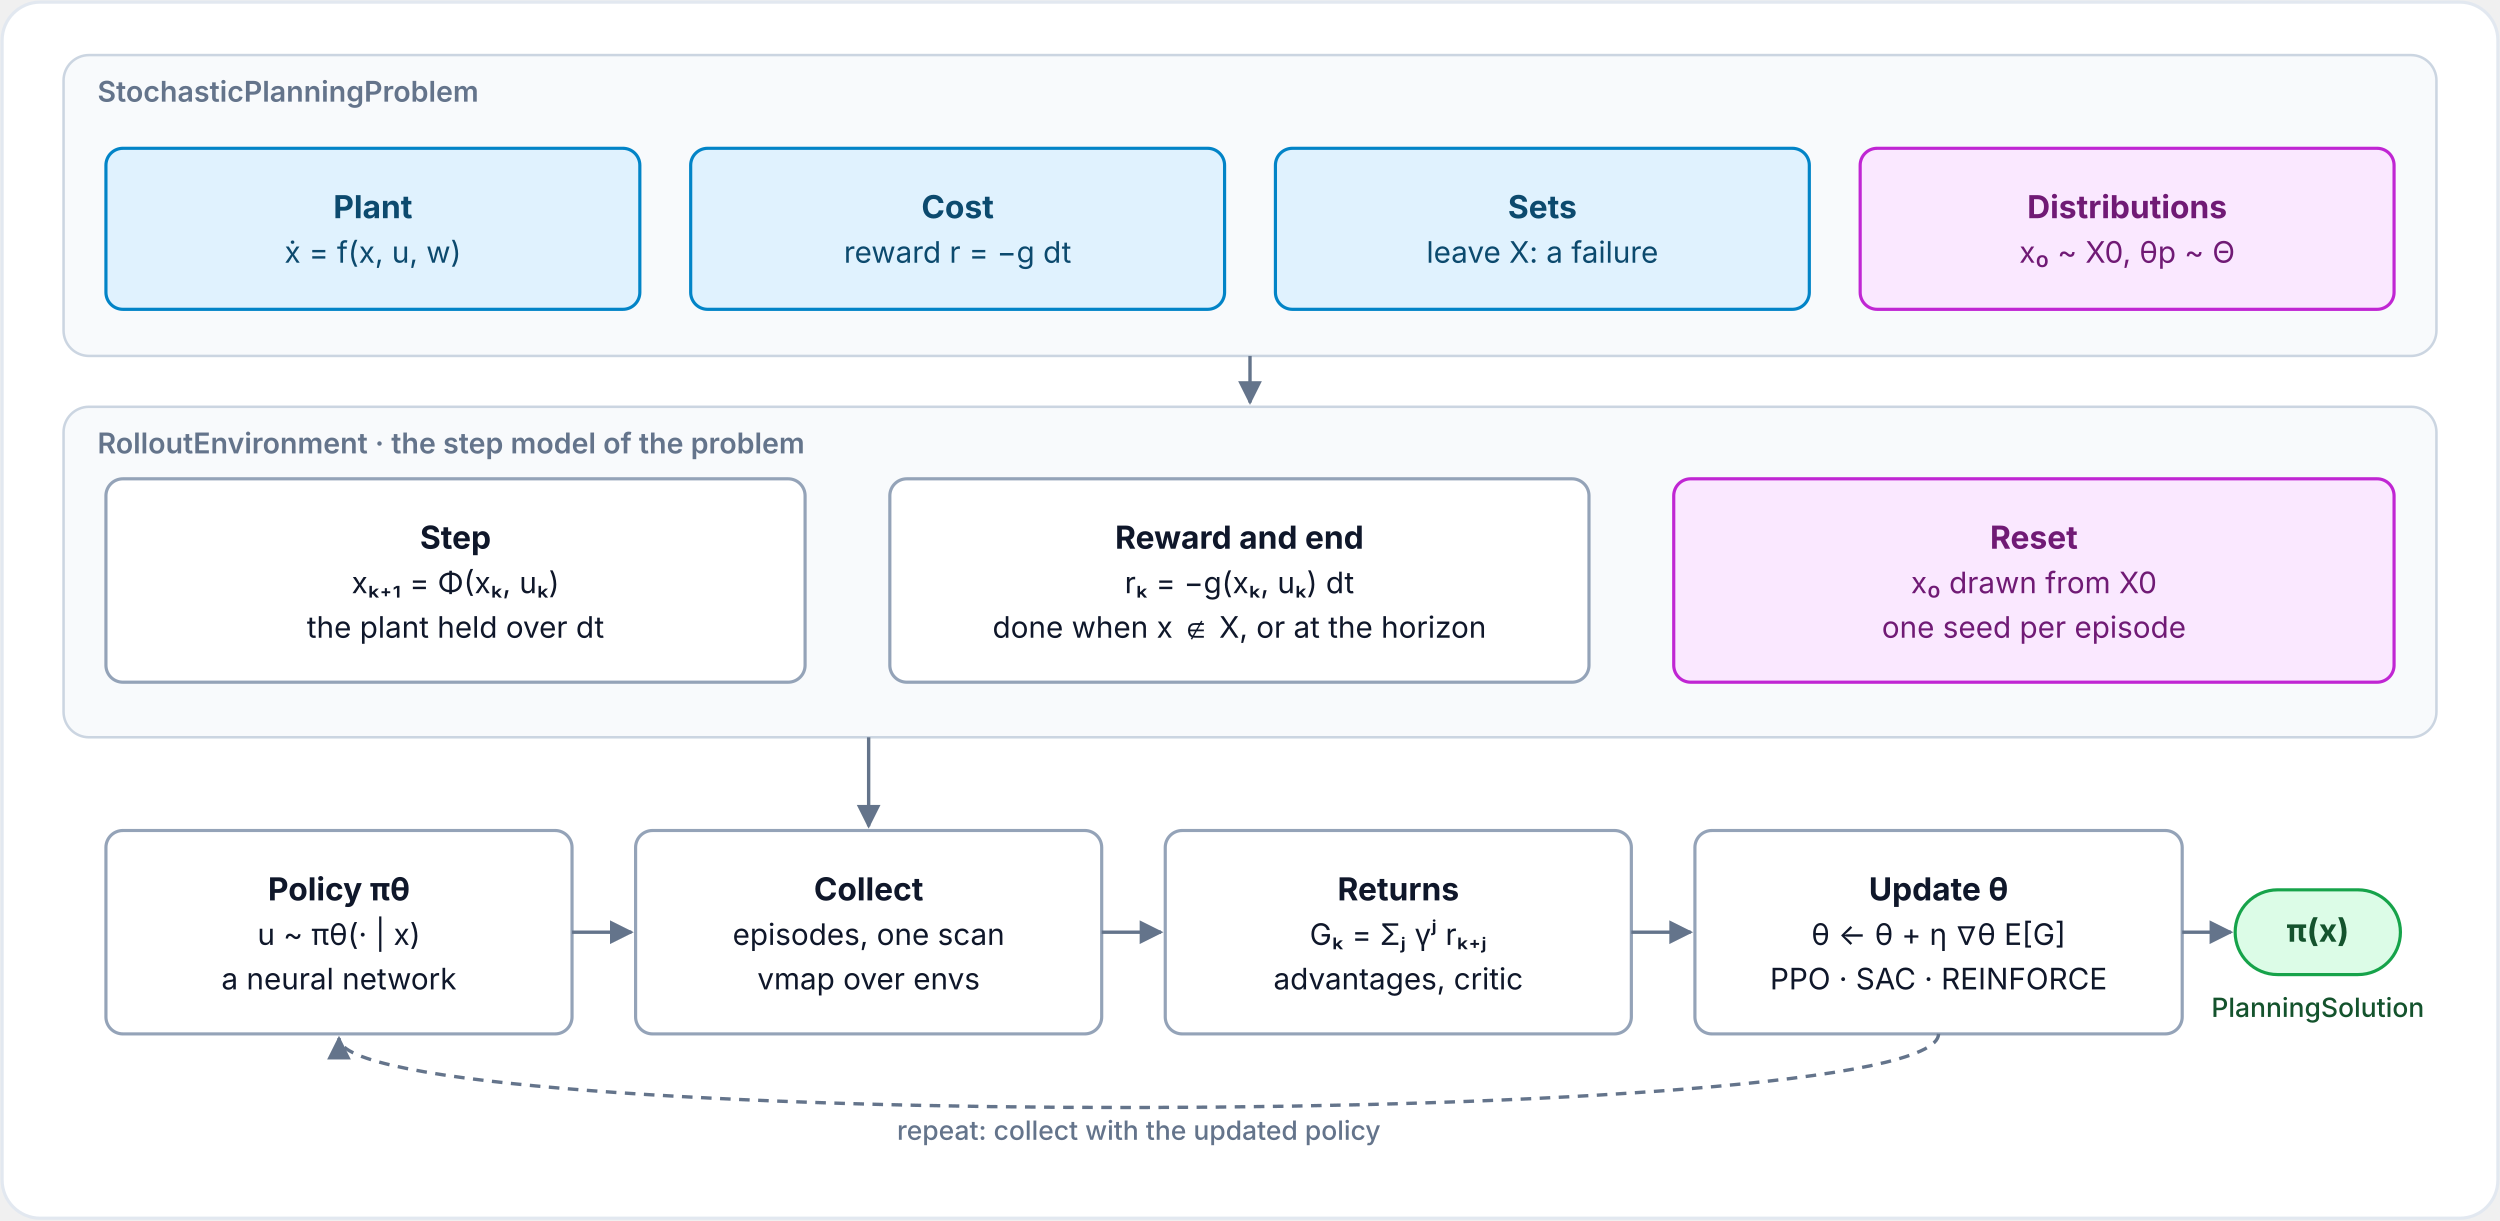
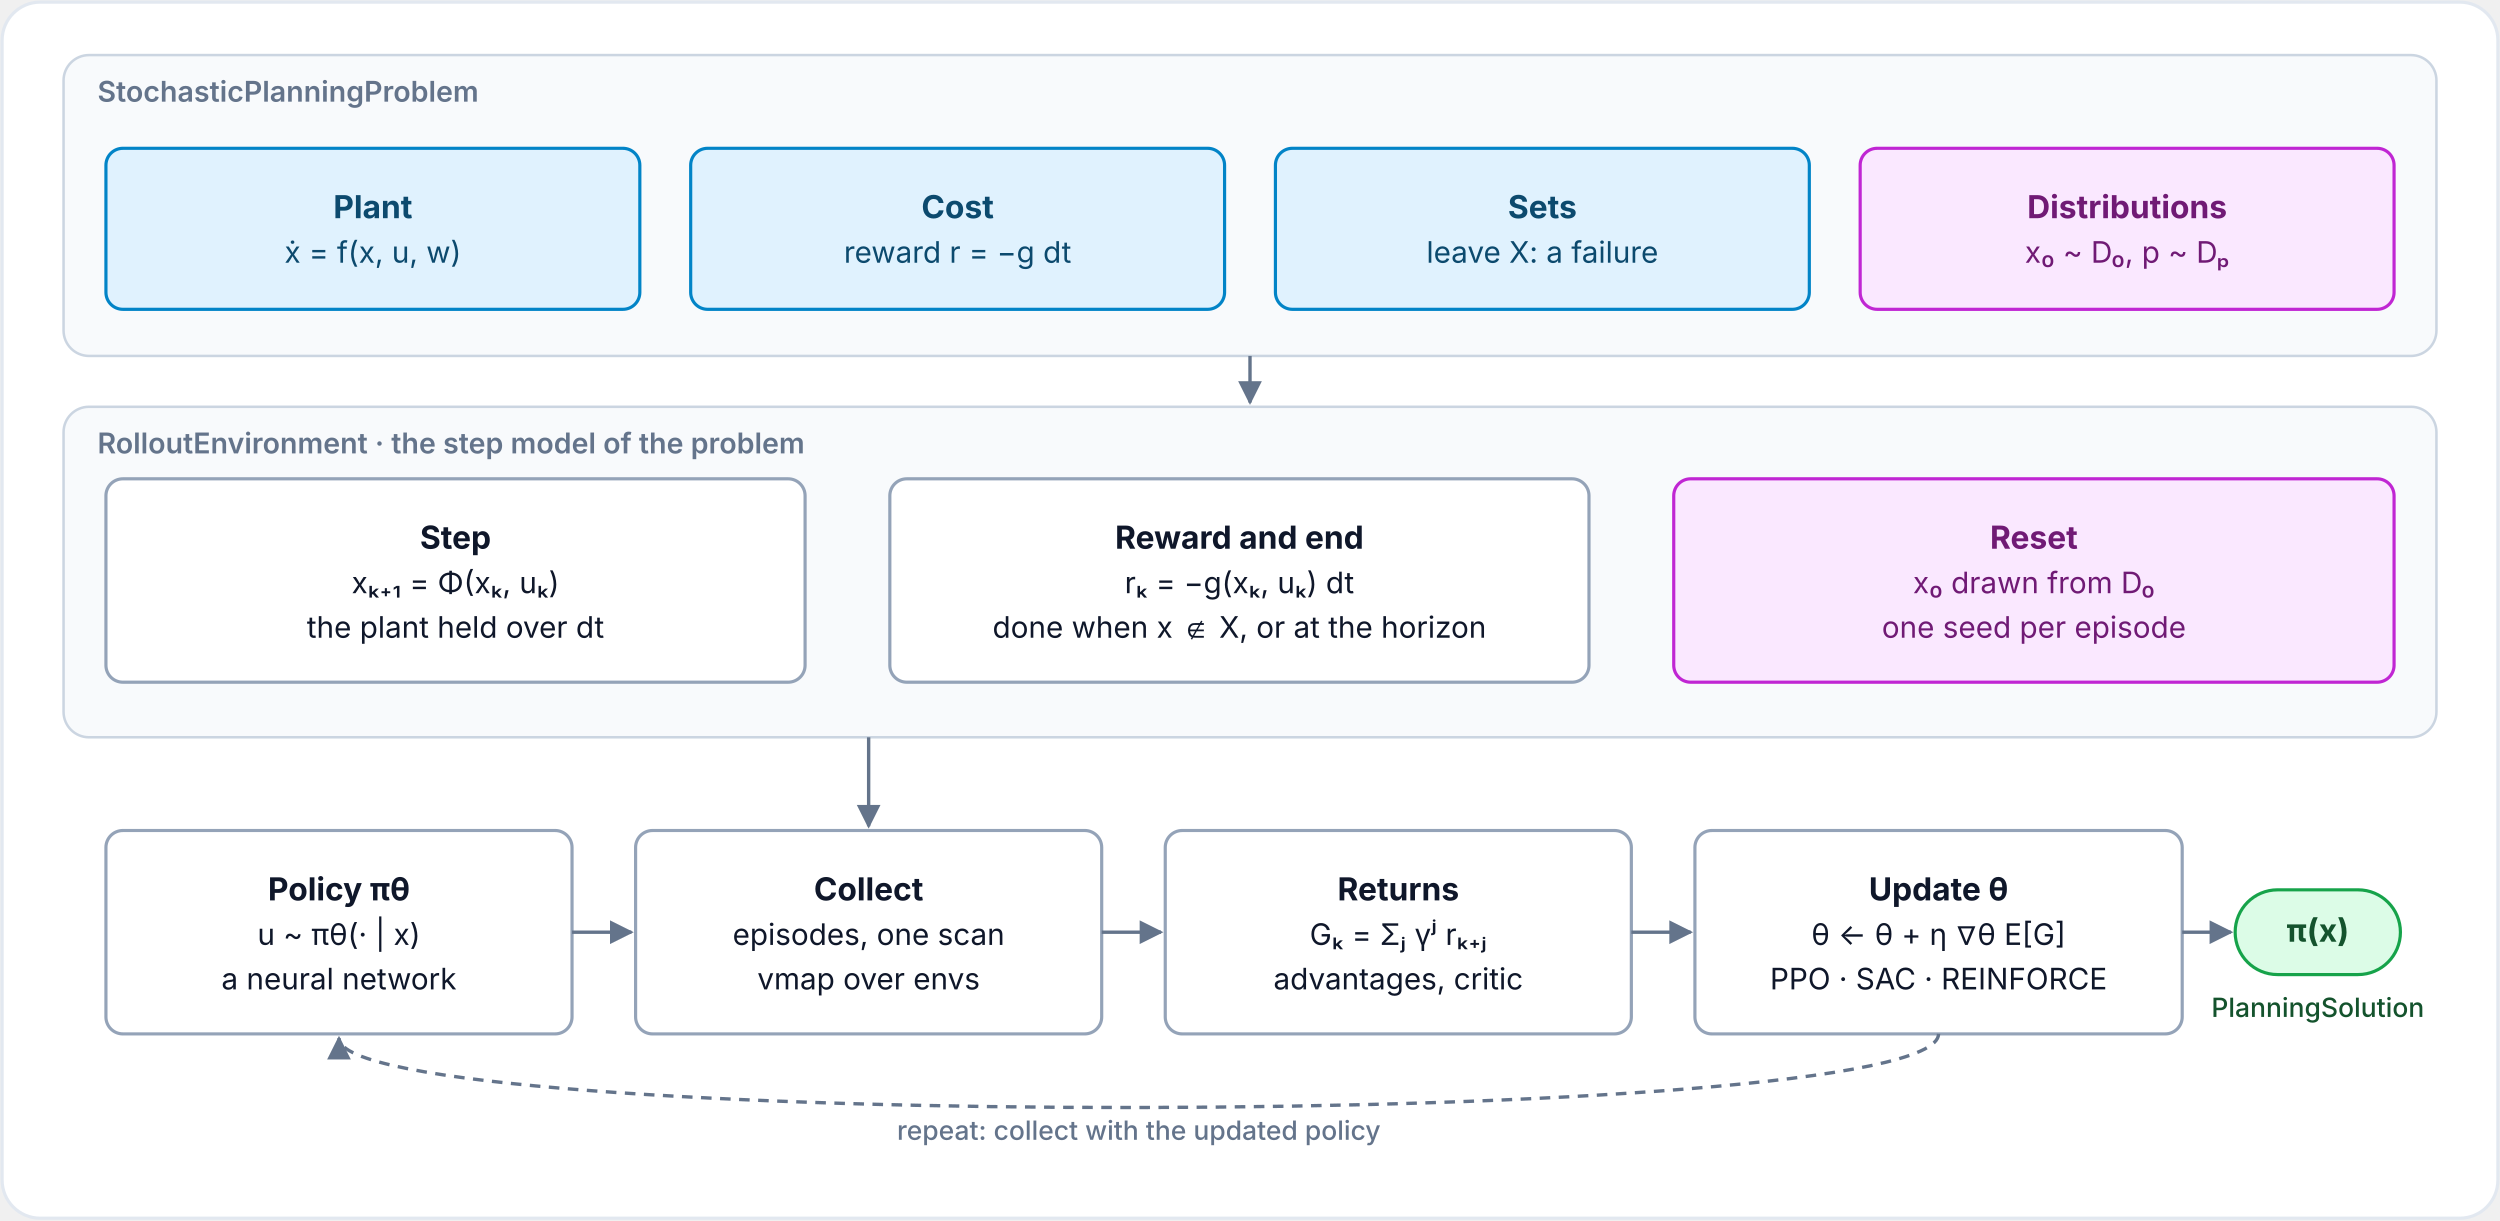
<svg xmlns="http://www.w3.org/2000/svg" viewBox="0 0 1180 576" width="1180" height="576" font-family="Inter, 'Helvetica Neue', Helvetica, Arial, sans-serif">
  <defs>
    <marker id="arr" viewBox="0 0 10 10" refX="9" refY="5" markerWidth="7" markerHeight="7" orient="auto-start-reverse">
      <path d="M0,0 L10,5 L0,10 z" fill="#64748b" />
    </marker>
    <marker id="arrg" viewBox="0 0 10 10" refX="9" refY="5" markerWidth="7" markerHeight="7" orient="auto-start-reverse">
      <path d="M0,0 L10,5 L0,10 z" fill="#16a34a" />
    </marker>
    <marker id="arrp" viewBox="0 0 10 10" refX="9" refY="5" markerWidth="7" markerHeight="7" orient="auto-start-reverse">
      <path d="M0,0 L10,5 L0,10 z" fill="#c026d3" />
    </marker>
    <marker id="arrt" viewBox="0 0 10 10" refX="9" refY="5" markerWidth="7" markerHeight="7" orient="auto-start-reverse">
      <path d="M0,0 L10,5 L0,10 z" fill="#0f766e" />
    </marker>
  </defs>
  <rect x="1" y="1" width="1178" height="574" rx="18" fill="#ffffff" stroke="#e2e8f0" stroke-width="1.5" />
  <rect x="30" y="26" width="1120" height="142" rx="12" fill="#f8fafc" stroke="#cbd5e1" stroke-width="1.2" />
  <text x="46" y="48" font-size="13.5" font-weight="600" fill="#64748b" text-anchor="start">StochasticPlanningProblem</text>
  <rect x="50.0" y="70" width="252.0" height="76" rx="8" fill="#e0f2fe" stroke="#0284c7" stroke-width="1.5" />
  <text x="176.0" y="103.0" font-size="15" font-weight="650" fill="#0c4a6e" text-anchor="middle">Plant</text>
  <text x="176.0" y="124.0" font-size="14" font-weight="400" fill="#0c4a6e" text-anchor="middle">ẋ = f(x, u, w)</text>
  <rect x="326.0" y="70" width="252.0" height="76" rx="8" fill="#e0f2fe" stroke="#0284c7" stroke-width="1.5" />
  <text x="452.0" y="103.0" font-size="15" font-weight="650" fill="#0c4a6e" text-anchor="middle">Cost</text>
  <text x="452.0" y="124.0" font-size="14" font-weight="400" fill="#0c4a6e" text-anchor="middle">reward r = −g dt</text>
  <rect x="602.0" y="70" width="252.0" height="76" rx="8" fill="#e0f2fe" stroke="#0284c7" stroke-width="1.5" />
  <text x="728.0" y="103.0" font-size="15" font-weight="650" fill="#0c4a6e" text-anchor="middle">Sets</text>
  <text x="728.0" y="124.0" font-size="14" font-weight="400" fill="#0c4a6e" text-anchor="middle">leave X: a failure</text>
  <rect x="878.0" y="70" width="252.0" height="76" rx="8" fill="#fae8ff" stroke="#c026d3" stroke-width="1.5" />
  <text x="1004.0" y="103.0" font-size="15" font-weight="650" fill="#701a75" text-anchor="middle">Distributions</text>
-   <text x="1004.0" y="124.0" font-size="14" font-weight="400" fill="#701a75" text-anchor="middle">x₀ ~ X0,  θp ~ Θ</text>
+   <text x="1004.0" y="124.0" font-size="14" font-weight="400" fill="#701a75" text-anchor="middle">x₀ ~ D₀,  p ~ Dₚ</text>
  <rect x="30" y="192" width="1120" height="156" rx="12" fill="#f8fafc" stroke="#cbd5e1" stroke-width="1.2" />
  <text x="46" y="214" font-size="13.5" font-weight="600" fill="#64748b" text-anchor="start">RolloutEnvironment · the step model of the problem</text>
  <path d="M590,168 L590,190" fill="none" stroke="#64748b" stroke-width="1.6" marker-end="url(#arr)" />
  <rect x="50" y="226" width="330" height="96" rx="8" fill="#ffffff" stroke="#94a3b8" stroke-width="1.5" />
  <text x="215.0" y="259.0" font-size="15" font-weight="650" fill="#0f172a" text-anchor="middle">Step</text>
  <text x="215.0" y="280.0" font-size="14" font-weight="400" fill="#0f172a" text-anchor="middle">xₖ₊₁ = Φ(xₖ, uₖ)</text>
  <text x="215.0" y="301.0" font-size="14" font-weight="400" fill="#0f172a" text-anchor="middle">the plant held over dt</text>
  <rect x="420" y="226" width="330" height="96" rx="8" fill="#ffffff" stroke="#94a3b8" stroke-width="1.5" />
  <text x="585.0" y="259.0" font-size="15" font-weight="650" fill="#0f172a" text-anchor="middle">Reward and end</text>
  <text x="585.0" y="280.0" font-size="14" font-weight="400" fill="#0f172a" text-anchor="middle">rₖ = −g(xₖ, uₖ) dt</text>
  <text x="585.0" y="301.0" font-size="14" font-weight="400" fill="#0f172a" text-anchor="middle">done when x ∉ X, or at the horizon</text>
  <rect x="790" y="226" width="340" height="96" rx="8" fill="#fae8ff" stroke="#c026d3" stroke-width="1.5" />
  <text x="960.0" y="259.0" font-size="15" font-weight="650" fill="#701a75" text-anchor="middle">Reset</text>
-   <text x="960.0" y="280.0" font-size="14" font-weight="400" fill="#701a75" text-anchor="middle">x₀ drawn from X0</text>
+   <text x="960.0" y="280.0" font-size="14" font-weight="400" fill="#701a75" text-anchor="middle">x₀ drawn from D₀</text>
  <text x="960.0" y="301.0" font-size="14" font-weight="400" fill="#701a75" text-anchor="middle">one seed per episode</text>
  <path d="M410,348 L410,390" fill="none" stroke="#64748b" stroke-width="1.6" marker-end="url(#arr)" />
  <rect x="50" y="392" width="220" height="96" rx="8" fill="#ffffff" stroke="#94a3b8" stroke-width="1.5" />
  <text x="160.0" y="425.0" font-size="15" font-weight="650" fill="#0f172a" text-anchor="middle">Policy πθ</text>
  <text x="160.0" y="446.0" font-size="14" font-weight="400" fill="#0f172a" text-anchor="middle">u ~ πθ(· | x)</text>
  <text x="160.0" y="467.0" font-size="14" font-weight="400" fill="#0f172a" text-anchor="middle">a neural network</text>
  <rect x="300" y="392" width="220" height="96" rx="8" fill="#ffffff" stroke="#94a3b8" stroke-width="1.5" />
  <text x="410.0" y="425.0" font-size="15" font-weight="650" fill="#0f172a" text-anchor="middle">Collect</text>
  <text x="410.0" y="446.0" font-size="14" font-weight="400" fill="#0f172a" text-anchor="middle">episodes, one scan</text>
  <text x="410.0" y="467.0" font-size="14" font-weight="400" fill="#0f172a" text-anchor="middle">vmap over envs</text>
  <rect x="550" y="392" width="220" height="96" rx="8" fill="#ffffff" stroke="#94a3b8" stroke-width="1.5" />
  <text x="660.0" y="425.0" font-size="15" font-weight="650" fill="#0f172a" text-anchor="middle">Returns</text>
  <text x="660.0" y="446.0" font-size="14" font-weight="400" fill="#0f172a" text-anchor="middle">Gₖ = Σⱼ γʲ rₖ₊ⱼ</text>
  <text x="660.0" y="467.0" font-size="14" font-weight="400" fill="#0f172a" text-anchor="middle">advantages, critic</text>
  <rect x="800" y="392" width="230" height="96" rx="8" fill="#ffffff" stroke="#94a3b8" stroke-width="1.5" />
  <text x="915.0" y="425.0" font-size="15" font-weight="650" fill="#0f172a" text-anchor="middle">Update θ</text>
  <text x="915.0" y="446.0" font-size="14" font-weight="400" fill="#0f172a" text-anchor="middle">θ ← θ + η ∇θ E[G]</text>
  <text x="915.0" y="467.0" font-size="14" font-weight="400" fill="#0f172a" text-anchor="middle">PPO · SAC · REINFORCE</text>
  <path d="M270,440.0 L298,440.0" fill="none" stroke="#64748b" stroke-width="1.6" marker-end="url(#arr)" />
  <path d="M520,440.0 L548,440.0" fill="none" stroke="#64748b" stroke-width="1.6" marker-end="url(#arr)" />
  <path d="M770,440.0 L798,440.0" fill="none" stroke="#64748b" stroke-width="1.6" marker-end="url(#arr)" />
  <path d="M915.0,488 C915.0,534 160.0,534 160.0,490" fill="none" stroke="#64748b" stroke-width="1.6" stroke-dasharray="5 4" marker-end="url(#arr)" />
  <text x="537.5" y="538" font-size="12.5" font-weight="500" fill="#64748b" text-anchor="middle">repeat: collect with the updated policy</text>
  <path d="M1030,440.0 L1053,440.0" fill="none" stroke="#64748b" stroke-width="1.6" marker-end="url(#arr)" />
  <rect x="1055.0" y="420.0" width="78" height="40" rx="20.0" fill="#dcfce7" stroke="#16a34a" stroke-width="1.5" />
  <text x="1094" y="444.5" font-size="15" font-weight="700" fill="#14532d" text-anchor="middle">π(x)</text>
  <text x="1094" y="480.0" font-size="12.5" font-weight="500" fill="#14532d" text-anchor="middle">PlanningSolution</text>
</svg>
